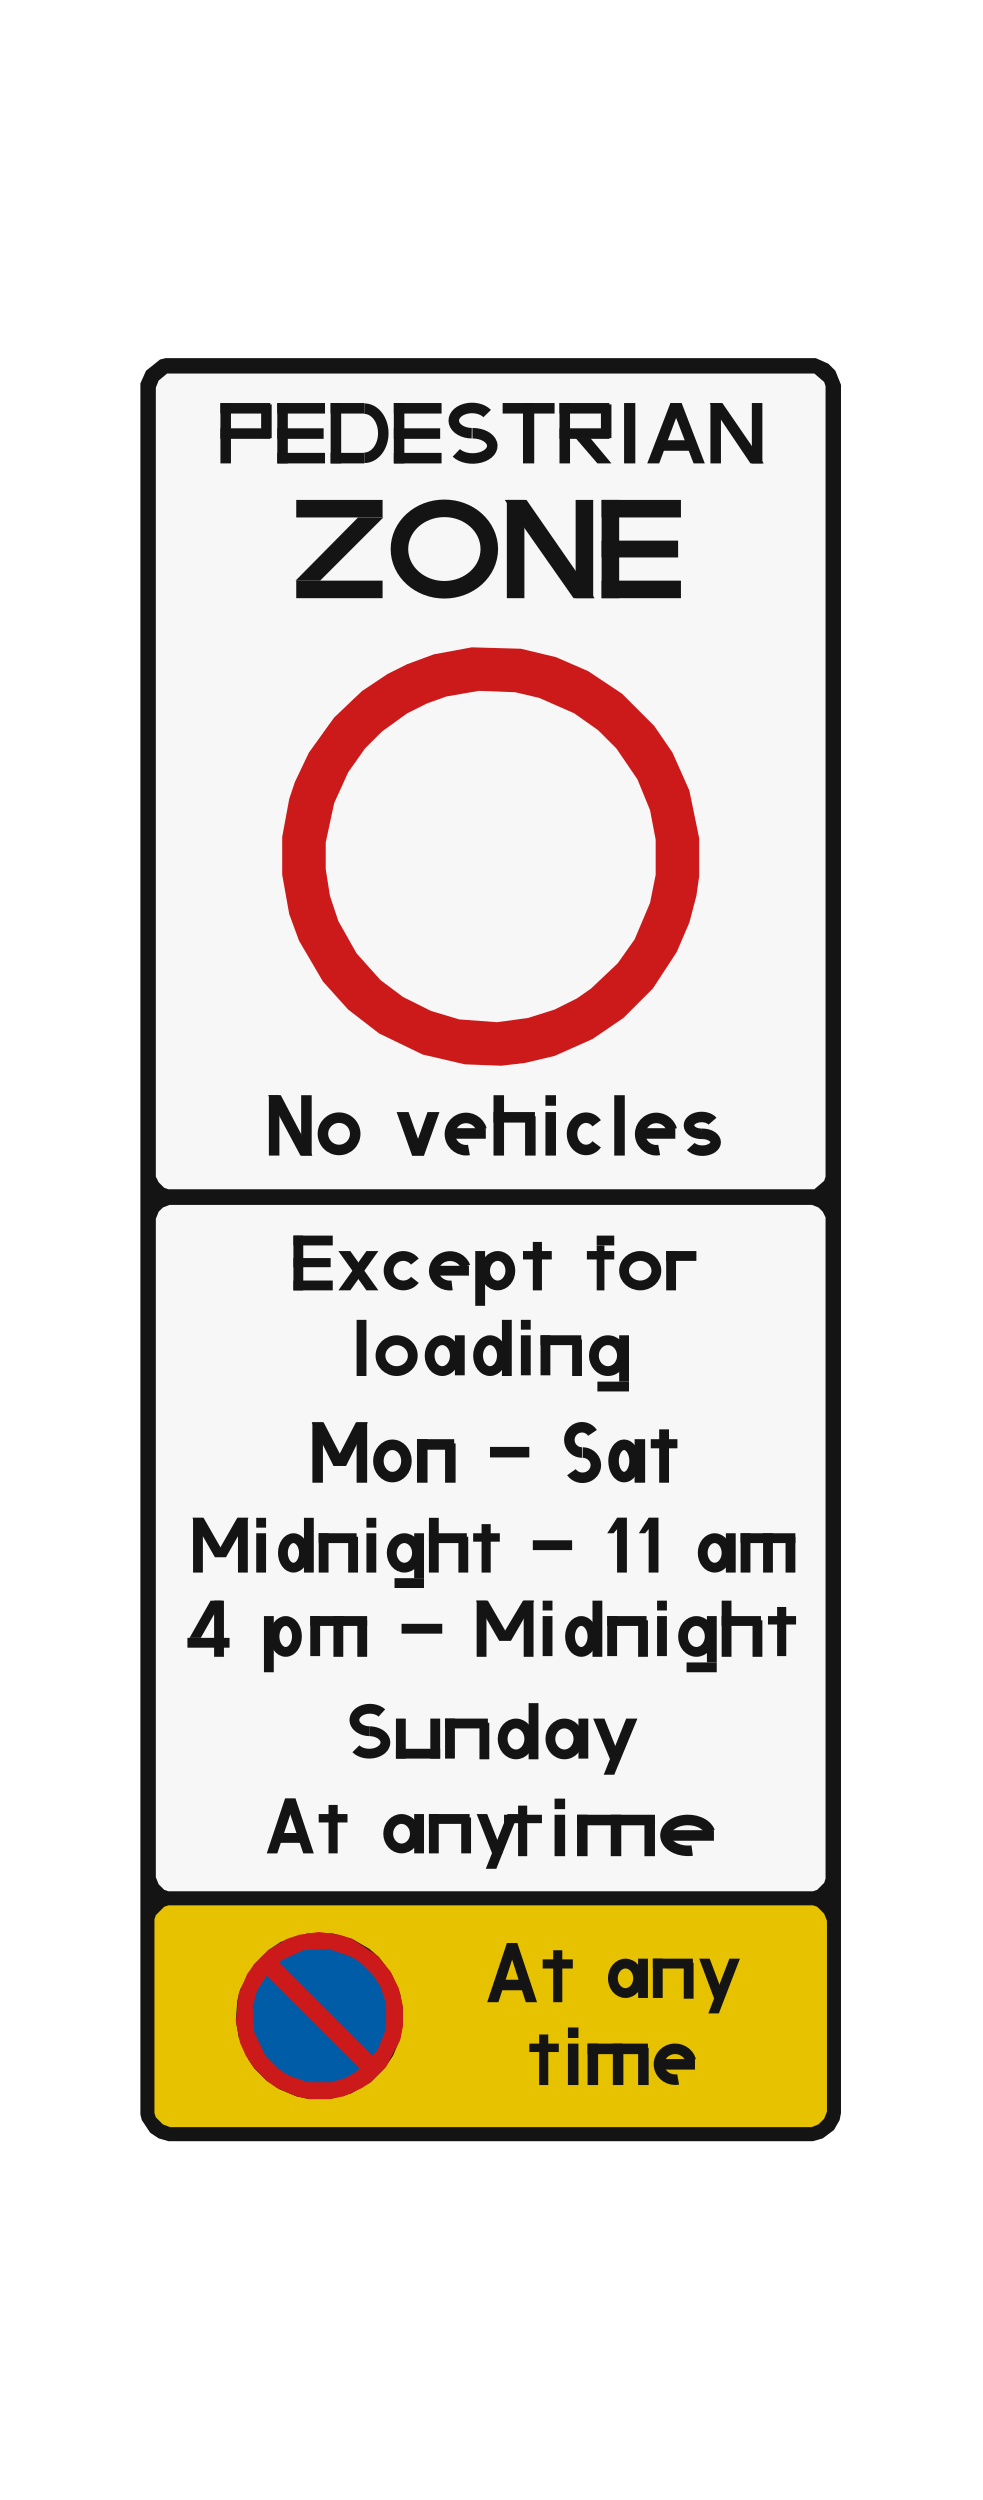
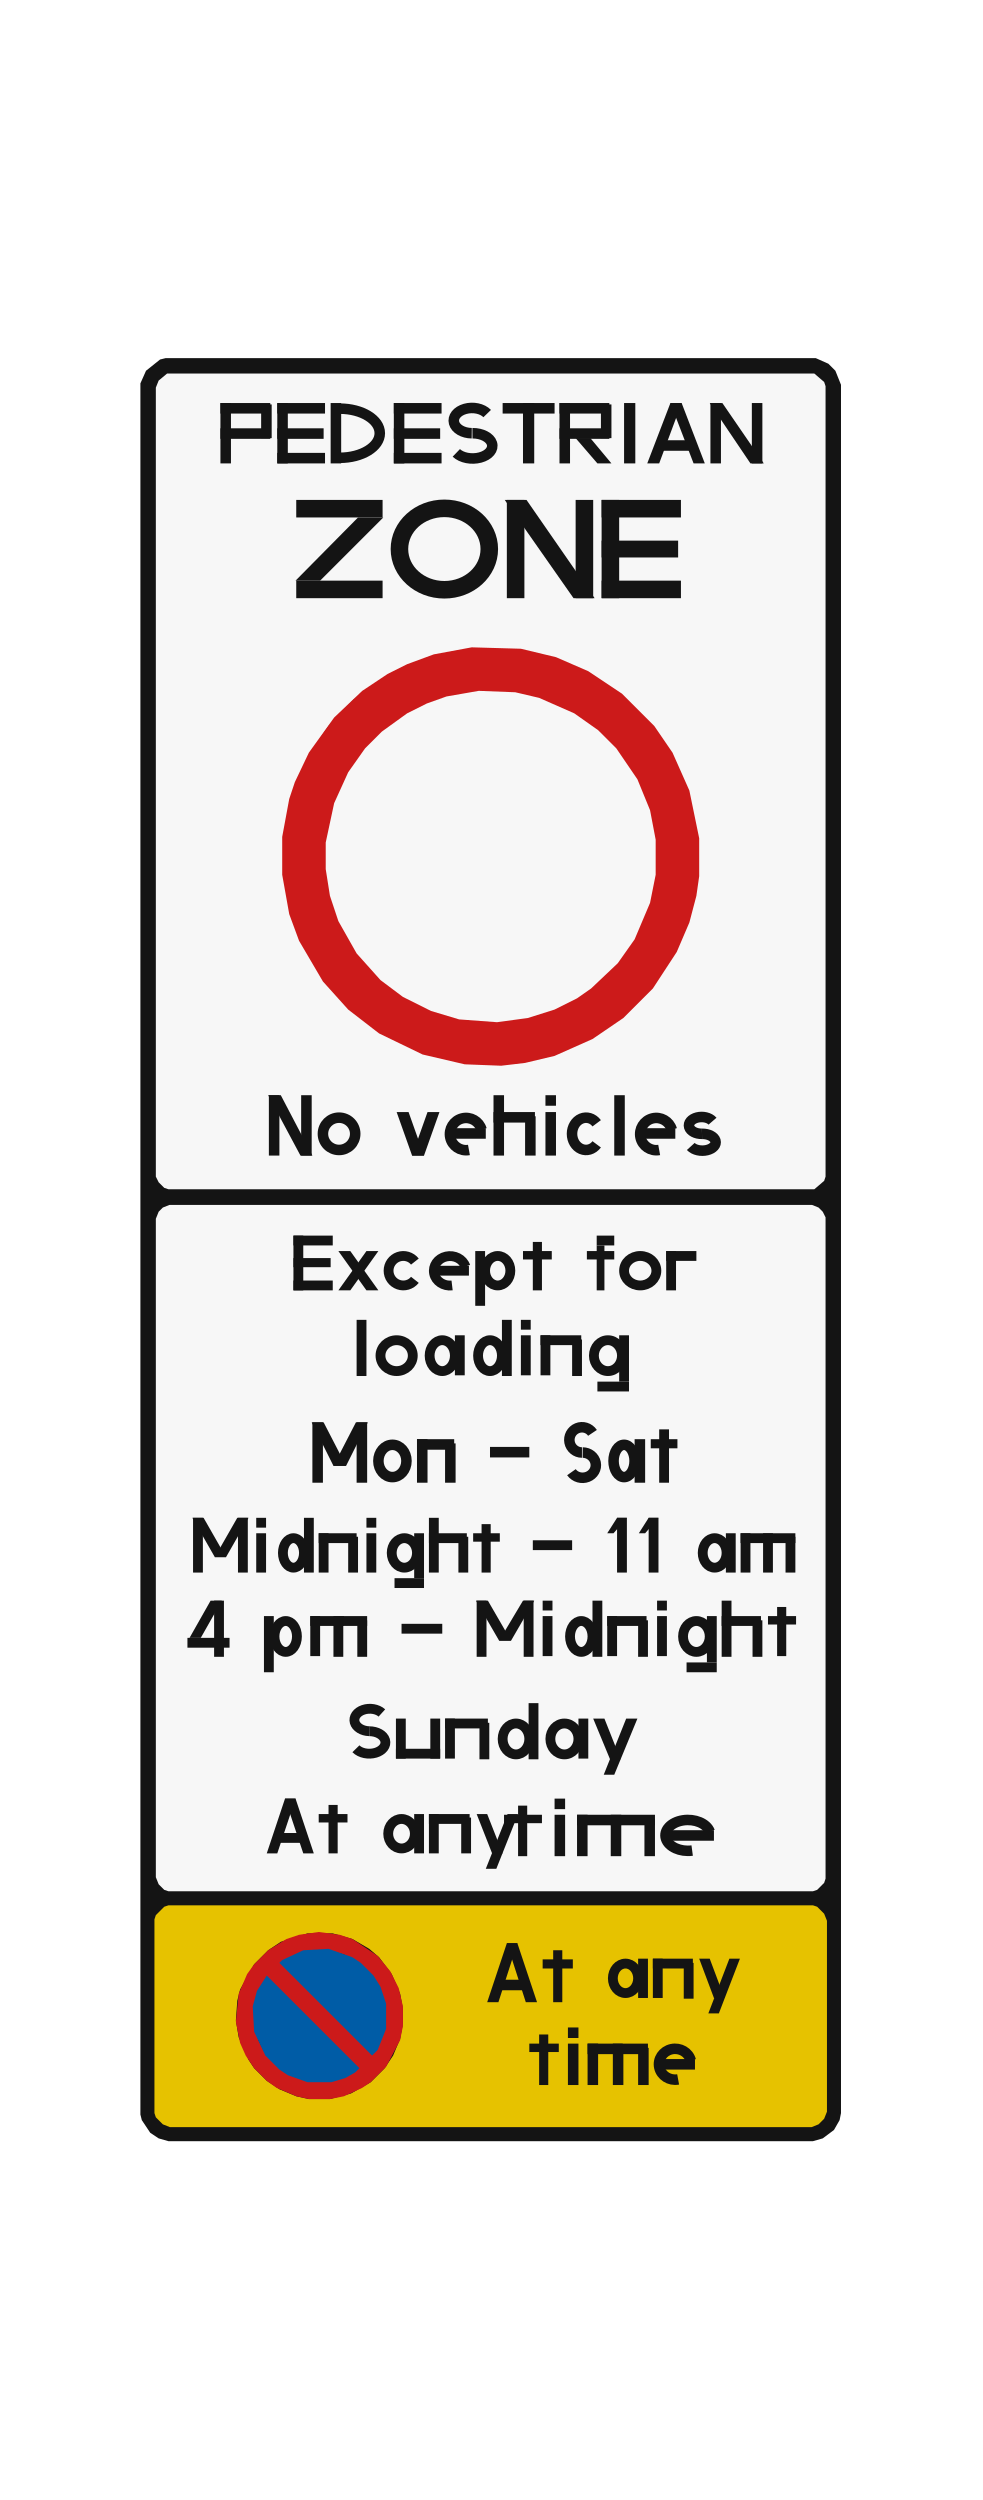
<svg xmlns="http://www.w3.org/2000/svg" viewBox="-0.7 -1.78 1.4 3.559" width="160" height="407" role="img">
  <rect x="-0.5" y="-1.271" width="1.0" height="2.542" fill="none" />
  <path d="M-0.472,-1.269 -0.492,-1.253 -0.5,-1.235 -0.5,1.231 -0.498,1.239 -0.486,1.257 -0.474,1.265 -0.46,1.269 0.458,1.269 0.472,1.265 0.488,1.253 0.496,1.239 0.498,1.229 0.498,-1.233 0.49,-1.253 0.48,-1.263 0.462,-1.271 -0.464,-1.271Z" fill="#141414" fill-rule="evenodd" />
  <path d="M-0.468,-0.061 -0.474,-0.055 -0.478,-0.045 -0.478,0.893 -0.474,0.903 -0.466,0.911 -0.46,0.913 0.458,0.913 0.464,0.911 0.474,0.901 0.476,0.895 0.476,-0.047 0.472,-0.055 0.466,-0.061 0.456,-0.065 -0.458,-0.065ZM-0.018,-0.799 -0.064,-0.791 -0.092,-0.781 -0.12,-0.767 -0.156,-0.741 -0.182,-0.715 -0.206,-0.681 -0.226,-0.637 -0.238,-0.581 -0.238,-0.543 -0.232,-0.505 -0.22,-0.469 -0.194,-0.423 -0.158,-0.383 -0.126,-0.359 -0.086,-0.339 -0.046,-0.327 0.008,-0.323 0.052,-0.329 0.09,-0.341 0.122,-0.357 0.142,-0.371 0.182,-0.409 0.206,-0.443 0.228,-0.495 0.236,-0.535 0.236,-0.585 0.228,-0.627 0.21,-0.671 0.18,-0.715 0.152,-0.743 0.118,-0.767 0.068,-0.789 0.034,-0.797ZM-0.474,-1.239 -0.478,-1.229 -0.478,-0.105 -0.474,-0.097 -0.466,-0.089 -0.46,-0.087 0.46,-0.087 0.474,-0.099 0.476,-0.105 0.476,-1.231 0.474,-1.237 0.46,-1.249 -0.462,-1.249ZM-0.028,-0.857 0.042,-0.855 0.092,-0.843 0.138,-0.823 0.186,-0.791 0.23,-0.747 0.256,-0.709 0.28,-0.655 0.294,-0.587 0.294,-0.533 0.29,-0.505 0.28,-0.467 0.262,-0.425 0.228,-0.373 0.188,-0.333 0.144,-0.303 0.09,-0.279 0.048,-0.269 0.014,-0.265 -0.038,-0.267 -0.098,-0.281 -0.16,-0.311 -0.204,-0.345 -0.238,-0.383 -0.272,-0.441 -0.286,-0.479 -0.296,-0.535 -0.296,-0.589 -0.286,-0.643 -0.278,-0.667 -0.258,-0.709 -0.232,-0.747 -0.196,-0.785 -0.148,-0.819 -0.12,-0.833 -0.082,-0.847Z" fill="#F7F7F7" fill-rule="evenodd" />
  <path d="M-0.48,0.953 -0.48,1.229 -0.478,1.235 -0.468,1.245 -0.458,1.249 0.456,1.249 0.466,1.245 0.474,1.237 0.478,1.227 0.478,0.955 0.474,0.945 0.464,0.935 0.458,0.933 -0.46,0.933 -0.466,0.935 -0.478,0.947ZM-0.262,0.973 -0.226,0.973 -0.198,0.981 -0.174,0.995 -0.16,1.007 -0.142,1.031 -0.13,1.059 -0.126,1.081 -0.126,1.101 -0.13,1.123 -0.14,1.147 -0.152,1.165 -0.172,1.185 -0.2,1.201 -0.23,1.209 -0.26,1.209 -0.278,1.205 -0.302,1.195 -0.32,1.183 -0.338,1.165 -0.346,1.153 -0.36,1.121 -0.364,1.097 -0.362,1.069 -0.358,1.053 -0.338,1.017 -0.318,0.997 -0.3,0.985Z" fill="#E6C200" fill-rule="evenodd" />
  <path d="M-0.246,0.971 -0.274,0.975 -0.292,0.981 -0.318,0.997 -0.338,1.017 -0.348,1.031 -0.36,1.059 -0.364,1.099 -0.358,1.129 -0.35,1.147 -0.338,1.165 -0.32,1.183 -0.306,1.193 -0.278,1.205 -0.26,1.209 -0.23,1.209 -0.21,1.205 -0.184,1.193 -0.172,1.185 -0.15,1.163 -0.13,1.125 -0.126,1.105 -0.126,1.077 -0.132,1.051 -0.144,1.027 -0.162,1.005 -0.198,0.981 -0.216,0.975ZM-0.32,1.035 -0.19,1.165 -0.208,1.177 -0.228,1.183 -0.262,1.183 -0.282,1.177 -0.302,1.165 -0.324,1.141 -0.332,1.125 -0.338,1.103 -0.336,1.067ZM-0.268,0.999 -0.232,0.997 -0.21,1.003 -0.186,1.017 -0.166,1.039 -0.152,1.073 -0.152,1.109 -0.164,1.139 -0.17,1.145 -0.3,1.015ZM-0.028,-0.859 -0.082,-0.849 -0.12,-0.835 -0.148,-0.821 -0.184,-0.797 -0.224,-0.759 -0.26,-0.709 -0.28,-0.667 -0.288,-0.643 -0.298,-0.589 -0.298,-0.535 -0.288,-0.479 -0.274,-0.441 -0.24,-0.383 -0.204,-0.343 -0.16,-0.309 -0.098,-0.279 -0.038,-0.265 0.014,-0.263 0.048,-0.267 0.09,-0.277 0.144,-0.301 0.188,-0.331 0.23,-0.373 0.264,-0.425 0.282,-0.467 0.292,-0.505 0.296,-0.533 0.296,-0.587 0.282,-0.655 0.258,-0.709 0.232,-0.747 0.186,-0.793 0.138,-0.825 0.092,-0.845 0.042,-0.857ZM-0.018,-0.797 0.034,-0.795 0.068,-0.787 0.118,-0.765 0.152,-0.741 0.178,-0.715 0.208,-0.671 0.226,-0.627 0.234,-0.585 0.234,-0.535 0.226,-0.495 0.204,-0.443 0.18,-0.409 0.142,-0.373 0.122,-0.359 0.09,-0.343 0.052,-0.331 0.008,-0.325 -0.046,-0.329 -0.086,-0.341 -0.126,-0.361 -0.158,-0.385 -0.192,-0.423 -0.218,-0.469 -0.23,-0.505 -0.236,-0.543 -0.236,-0.581 -0.224,-0.637 -0.204,-0.681 -0.18,-0.715 -0.156,-0.739 -0.12,-0.765 -0.092,-0.779 -0.064,-0.789Z" fill="#CC1A1A" fill-rule="evenodd" />
  <path d="M-0.32,1.033 -0.334,1.055 -0.34,1.077 -0.338,1.113 -0.322,1.147 -0.302,1.167 -0.29,1.175 -0.262,1.185 -0.228,1.185 -0.208,1.179 -0.194,1.171 -0.188,1.165ZM-0.298,1.011 -0.302,1.015 -0.17,1.147 -0.162,1.139 -0.15,1.109 -0.15,1.073 -0.158,1.049 -0.168,1.033 -0.186,1.015 -0.198,1.007 -0.232,0.995 -0.268,0.997Z" fill="#005CA6" fill-rule="evenodd" />
  <path d="M-0.466,-0.063 -0.464,-0.065 0.462,-0.065 0.464,-0.063 0.46,-0.069 0.462,-0.087 0.458,-0.085 -0.46,-0.085 -0.464,-0.087 -0.462,-0.069Z" fill="#141414" fill-rule="evenodd" />
  <rect x="-0.386" y="-1.207" width="0.015" height="0.086" fill="#141414" />
  <rect x="-0.386" y="-1.207" width="0.071" height="0.015" fill="#141414" />
  <rect x="-0.386" y="-1.171" width="0.071" height="0.015" fill="#141414" />
  <rect x="-0.328" y="-1.205" width="0.015" height="0.048" fill="#141414" />
  <rect x="-0.305" y="-1.207" width="0.015" height="0.086" fill="#141414" />
  <rect x="-0.305" y="-1.207" width="0.068" height="0.015" fill="#141414" />
  <rect x="-0.305" y="-1.171" width="0.066" height="0.015" fill="#141414" />
  <rect x="-0.305" y="-1.136" width="0.068" height="0.015" fill="#141414" />
  <rect x="-0.229" y="-1.207" width="0.015" height="0.086" fill="#141414" />
-   <rect x="-0.229" y="-1.207" width="0.048" height="0.015" fill="#141414" />
-   <rect x="-0.229" y="-1.136" width="0.048" height="0.015" fill="#141414" />
-   <path d="M -0.181 -1.199 A 0.027 0.035 0 0 1 -0.181 -1.129" fill="none" stroke="#141414" stroke-width="0.015" stroke-linecap="butt" stroke-linejoin="miter" />
+   <path d="M -0.216 -1.199 A 0.057 0.035 0 0 1 -0.216 -1.129" fill="none" stroke="#141414" stroke-width="0.015" stroke-linecap="butt" stroke-linejoin="miter" />
  <rect x="-0.139" y="-1.207" width="0.015" height="0.086" fill="#141414" />
  <rect x="-0.139" y="-1.207" width="0.068" height="0.015" fill="#141414" />
  <rect x="-0.139" y="-1.171" width="0.066" height="0.015" fill="#141414" />
  <rect x="-0.139" y="-1.136" width="0.068" height="0.015" fill="#141414" />
  <path d="M -0.006 -1.192 A 0.026 0.018 0 1 0 -0.028 -1.164" fill="none" stroke="#141414" stroke-width="0.015" stroke-linecap="butt" stroke-linejoin="miter" />
  <path d="M -0.050 -1.136 A 0.028 0.018 0 1 0 -0.027 -1.164" fill="none" stroke="#141414" stroke-width="0.015" stroke-linecap="butt" stroke-linejoin="miter" />
  <rect x="0.016" y="-1.207" width="0.074" height="0.015" fill="#141414" />
  <rect x="0.045" y="-1.207" width="0.016" height="0.086" fill="#141414" />
  <rect x="0.097" y="-1.207" width="0.015" height="0.086" fill="#141414" />
  <rect x="0.097" y="-1.207" width="0.071" height="0.015" fill="#141414" />
  <rect x="0.097" y="-1.171" width="0.071" height="0.015" fill="#141414" />
  <rect x="0.156" y="-1.205" width="0.015" height="0.048" fill="#141414" />
  <polygon points="0.12,-1.157 0.141,-1.157 0.171,-1.121 0.151,-1.121" fill="#141414" />
  <rect x="0.189" y="-1.207" width="0.016" height="0.086" fill="#141414" />
  <polygon points="0.255,-1.207 0.271,-1.207 0.239,-1.121 0.222,-1.121" fill="#141414" />
  <polygon points="0.255,-1.207 0.271,-1.207 0.304,-1.121 0.288,-1.121" fill="#141414" />
  <rect x="0.242" y="-1.154" width="0.043" height="0.015" fill="#141414" />
  <rect x="0.312" y="-1.207" width="0.015" height="0.086" fill="#141414" />
  <rect x="0.371" y="-1.207" width="0.015" height="0.086" fill="#141414" />
  <polygon points="0.311,-1.207 0.329,-1.207 0.388,-1.121 0.369,-1.121" fill="#141414" />
  <rect x="-0.278" y="-1.069" width="0.123" height="0.025" fill="#141414" />
  <rect x="-0.278" y="-0.954" width="0.123" height="0.025" fill="#141414" />
  <polygon points="-0.19,-1.044 -0.154,-1.044 -0.244,-0.954 -0.279,-0.954" fill="#141414" />
  <ellipse cx="-0.067" cy="-0.999" rx="0.064" ry="0.058" fill="none" stroke="#141414" stroke-width="0.025" stroke-linecap="butt" />
  <rect x="0.022" y="-1.069" width="0.025" height="0.14" fill="#141414" />
  <rect x="0.12" y="-1.069" width="0.025" height="0.14" fill="#141414" />
  <polygon points="0.019,-1.069 0.05,-1.069 0.147,-0.929 0.117,-0.929" fill="#141414" />
  <rect x="0.157" y="-1.069" width="0.025" height="0.14" fill="#141414" />
  <rect x="0.157" y="-1.069" width="0.113" height="0.025" fill="#141414" />
  <rect x="0.157" y="-1.011" width="0.109" height="0.024" fill="#141414" />
  <rect x="0.157" y="-0.954" width="0.113" height="0.025" fill="#141414" />
  <rect x="-0.317" y="-0.221" width="0.015" height="0.086" fill="#141414" />
  <rect x="-0.271" y="-0.221" width="0.015" height="0.086" fill="#141414" />
  <polygon points="-0.318,-0.221 -0.3,-0.221 -0.255,-0.135 -0.272,-0.135" fill="#141414" />
  <ellipse cx="-0.217" cy="-0.166" rx="0.023" ry="0.023" fill="none" stroke="#141414" stroke-width="0.015" stroke-linecap="butt" />
  <polygon points="-0.135,-0.197 -0.118,-0.197 -0.096,-0.135 -0.113,-0.135" fill="#141414" />
  <polygon points="-0.091,-0.197 -0.074,-0.197 -0.096,-0.135 -0.113,-0.135" fill="#141414" />
  <path d="M -0.014 -0.172 A 0.023 0.023 0 1 0 -0.032 -0.143" fill="none" stroke="#141414" stroke-width="0.015" stroke-linecap="butt" stroke-linejoin="miter" />
  <rect x="-0.063" y="-0.174" width="0.055" height="0.015" fill="#141414" />
  <rect x="0.003" y="-0.221" width="0.015" height="0.086" fill="#141414" />
  <rect x="0.003" y="-0.197" width="0.059" height="0.015" fill="#141414" />
  <rect x="0.048" y="-0.191" width="0.015" height="0.056" fill="#141414" />
  <rect x="0.077" y="-0.197" width="0.015" height="0.062" fill="#141414" />
  <rect x="0.077" y="-0.221" width="0.015" height="0.015" fill="#141414" />
  <path d="M 0.150 -0.181 A 0.020 0.023 0 1 0 0.150 -0.151" fill="none" stroke="#141414" stroke-width="0.015" stroke-linecap="butt" stroke-linejoin="miter" />
  <rect x="0.175" y="-0.221" width="0.015" height="0.086" fill="#141414" />
  <path d="M 0.257 -0.172 A 0.023 0.023 0 1 0 0.239 -0.143" fill="none" stroke="#141414" stroke-width="0.015" stroke-linecap="butt" stroke-linejoin="miter" />
  <rect x="0.207" y="-0.174" width="0.055" height="0.015" fill="#141414" />
  <path d="M 0.315 -0.184 A 0.018 0.012 0 1 0 0.300 -0.166" fill="none" stroke="#141414" stroke-width="0.015" stroke-linecap="butt" stroke-linejoin="miter" />
  <path d="M 0.284 -0.148 A 0.019 0.012 0 1 0 0.300 -0.166" fill="none" stroke="#141414" stroke-width="0.015" stroke-linecap="butt" stroke-linejoin="miter" />
  <rect x="-0.282" y="-0.021" width="0.014" height="0.078" fill="#141414" />
  <rect x="-0.282" y="-0.021" width="0.056" height="0.014" fill="#141414" />
  <rect x="-0.282" y="0.011" width="0.053" height="0.013" fill="#141414" />
  <rect x="-0.282" y="0.043" width="0.056" height="0.014" fill="#141414" />
  <polygon points="-0.218,0.001 -0.201,0.001 -0.161,0.057 -0.178,0.057" fill="#141414" />
  <polygon points="-0.178,0.001 -0.161,0.001 -0.201,0.057 -0.218,0.057" fill="#141414" />
  <path d="M -0.109 0.016 A 0.021 0.021 0 1 0 -0.109 0.042" fill="none" stroke="#141414" stroke-width="0.014" stroke-linecap="butt" stroke-linejoin="miter" />
  <path d="M -0.037 0.023 A 0.023 0.021 0 1 0 -0.056 0.050" fill="none" stroke="#141414" stroke-width="0.014" stroke-linecap="butt" stroke-linejoin="miter" />
  <rect x="-0.087" y="0.022" width="0.055" height="0.014" fill="#141414" />
  <rect x="-0.023" y="0.001" width="0.014" height="0.078" fill="#141414" />
  <ellipse cx="0.009" cy="0.029" rx="0.018" ry="0.021" fill="none" stroke="#141414" stroke-width="0.014" stroke-linecap="butt" />
  <rect x="0.059" y="-0.012" width="0.013" height="0.069" fill="#141414" />
  <rect x="0.045" y="0.001" width="0.041" height="0.012" fill="#141414" />
  <rect x="0.15" y="-0.007" width="0.011" height="0.064" fill="#141414" />
  <rect x="0.15" y="-0.021" width="0.025" height="0.014" fill="#141414" />
  <rect x="0.136" y="0.001" width="0.039" height="0.012" fill="#141414" />
  <ellipse cx="0.212" cy="0.029" rx="0.023" ry="0.021" fill="none" stroke="#141414" stroke-width="0.014" stroke-linecap="butt" />
  <rect x="0.249" y="0.001" width="0.014" height="0.056" fill="#141414" />
  <rect x="0.249" y="0.001" width="0.043" height="0.014" fill="#141414" />
  <rect x="-0.192" y="0.099" width="0.014" height="0.08" fill="#141414" />
  <ellipse cx="-0.135" cy="0.15" rx="0.023" ry="0.022" fill="none" stroke="#141414" stroke-width="0.014" stroke-linecap="butt" />
  <ellipse cx="-0.07" cy="0.15" rx="0.018" ry="0.022" fill="none" stroke="#141414" stroke-width="0.014" stroke-linecap="butt" />
  <rect x="-0.052" y="0.121" width="0.014" height="0.057" fill="#141414" />
  <rect x="0.015" y="0.099" width="0.014" height="0.08" fill="#141414" />
  <ellipse cx="-0.002" cy="0.15" rx="0.017" ry="0.022" fill="none" stroke="#141414" stroke-width="0.014" stroke-linecap="butt" />
  <rect x="0.042" y="0.121" width="0.014" height="0.057" fill="#141414" />
  <rect x="0.042" y="0.099" width="0.014" height="0.014" fill="#141414" />
  <rect x="0.07" y="0.121" width="0.014" height="0.057" fill="#141414" />
  <rect x="0.07" y="0.121" width="0.058" height="0.014" fill="#141414" />
  <rect x="0.115" y="0.127" width="0.014" height="0.052" fill="#141414" />
  <ellipse cx="0.166" cy="0.15" rx="0.02" ry="0.022" fill="none" stroke="#141414" stroke-width="0.014" stroke-linecap="butt" />
  <rect x="0.182" y="0.121" width="0.014" height="0.066" fill="#141414" />
  <rect x="0.151" y="0.187" width="0.045" height="0.014" fill="#141414" />
  <rect x="-0.255" y="0.245" width="0.015" height="0.086" fill="#141414" />
  <rect x="-0.192" y="0.245" width="0.015" height="0.086" fill="#141414" />
  <polygon points="-0.256,0.245 -0.239,0.245 -0.207,0.307 -0.225,0.307" fill="#141414" />
  <polygon points="-0.193,0.245 -0.176,0.245 -0.207,0.307 -0.225,0.307" fill="#141414" />
  <ellipse cx="-0.141" cy="0.3" rx="0.02" ry="0.023" fill="none" stroke="#141414" stroke-width="0.015" stroke-linecap="butt" />
  <rect x="-0.106" y="0.269" width="0.015" height="0.062" fill="#141414" />
  <rect x="-0.106" y="0.269" width="0.053" height="0.015" fill="#141414" />
  <rect x="-0.066" y="0.275" width="0.015" height="0.056" fill="#141414" />
  <rect x="-0.002" y="0.28" width="0.056" height="0.015" fill="#141414" />
  <path d="M 0.144 0.260 A 0.018 0.018 0 1 0 0.129 0.288" fill="none" stroke="#141414" stroke-width="0.015" stroke-linecap="butt" stroke-linejoin="miter" />
  <path d="M 0.114 0.316 A 0.019 0.018 0 1 0 0.130 0.288" fill="none" stroke="#141414" stroke-width="0.015" stroke-linecap="butt" stroke-linejoin="miter" />
  <ellipse cx="0.189" cy="0.3" rx="0.015" ry="0.023" fill="none" stroke="#141414" stroke-width="0.015" stroke-linecap="butt" />
  <rect x="0.204" y="0.269" width="0.015" height="0.062" fill="#141414" />
  <rect x="0.239" y="0.255" width="0.014" height="0.076" fill="#141414" />
  <rect x="0.227" y="0.269" width="0.038" height="0.013" fill="#141414" />
  <rect x="-0.425" y="0.381" width="0.014" height="0.078" fill="#141414" />
  <rect x="-0.361" y="0.381" width="0.014" height="0.078" fill="#141414" />
  <polygon points="-0.426,0.381 -0.41,0.381 -0.378,0.437 -0.394,0.437" fill="#141414" />
  <polygon points="-0.362,0.381 -0.346,0.381 -0.378,0.437 -0.394,0.437" fill="#141414" />
  <rect x="-0.335" y="0.403" width="0.014" height="0.056" fill="#141414" />
  <rect x="-0.335" y="0.381" width="0.014" height="0.014" fill="#141414" />
  <rect x="-0.267" y="0.381" width="0.014" height="0.078" fill="#141414" />
  <ellipse cx="-0.282" cy="0.431" rx="0.015" ry="0.021" fill="none" stroke="#141414" stroke-width="0.014" stroke-linecap="butt" />
  <rect x="-0.246" y="0.403" width="0.014" height="0.056" fill="#141414" />
  <rect x="-0.246" y="0.403" width="0.054" height="0.014" fill="#141414" />
  <rect x="-0.204" y="0.408" width="0.014" height="0.051" fill="#141414" />
  <rect x="-0.178" y="0.403" width="0.014" height="0.056" fill="#141414" />
  <rect x="-0.178" y="0.381" width="0.014" height="0.014" fill="#141414" />
  <ellipse cx="-0.124" cy="0.431" rx="0.018" ry="0.021" fill="none" stroke="#141414" stroke-width="0.014" stroke-linecap="butt" />
  <rect x="-0.11" y="0.403" width="0.014" height="0.064" fill="#141414" />
  <rect x="-0.138" y="0.467" width="0.042" height="0.014" fill="#141414" />
  <rect x="-0.089" y="0.381" width="0.014" height="0.078" fill="#141414" />
  <rect x="-0.089" y="0.403" width="0.054" height="0.014" fill="#141414" />
  <rect x="-0.047" y="0.408" width="0.014" height="0.051" fill="#141414" />
  <rect x="-0.014" y="0.39" width="0.013" height="0.069" fill="#141414" />
  <rect x="-0.026" y="0.403" width="0.038" height="0.012" fill="#141414" />
  <rect x="0.059" y="0.413" width="0.056" height="0.014" fill="#141414" />
  <rect x="0.179" y="0.381" width="0.014" height="0.078" fill="#141414" />
  <polygon points="0.179,0.381 0.165,0.403 0.174,0.403 0.193,0.381" fill="#141414" />
  <rect x="0.224" y="0.381" width="0.014" height="0.078" fill="#141414" />
  <polygon points="0.224,0.381 0.21,0.403 0.219,0.403 0.238,0.381" fill="#141414" />
  <ellipse cx="0.318" cy="0.431" rx="0.017" ry="0.021" fill="none" stroke="#141414" stroke-width="0.014" stroke-linecap="butt" />
  <rect x="0.334" y="0.403" width="0.014" height="0.056" fill="#141414" />
  <rect x="0.355" y="0.403" width="0.014" height="0.056" fill="#141414" />
  <rect x="0.355" y="0.403" width="0.046" height="0.014" fill="#141414" />
  <rect x="0.387" y="0.408" width="0.014" height="0.051" fill="#141414" />
  <rect x="0.387" y="0.403" width="0.046" height="0.014" fill="#141414" />
  <rect x="0.419" y="0.408" width="0.014" height="0.051" fill="#141414" />
  <rect x="-0.395" y="0.499" width="0.014" height="0.08" fill="#141414" />
  <polygon points="-0.4,0.499 -0.384,0.499 -0.414,0.552 -0.43,0.552" fill="#141414" />
  <rect x="-0.433" y="0.552" width="0.06" height="0.014" fill="#141414" />
  <rect x="-0.324" y="0.521" width="0.014" height="0.08" fill="#141414" />
  <ellipse cx="-0.293" cy="0.55" rx="0.016" ry="0.022" fill="none" stroke="#141414" stroke-width="0.014" stroke-linecap="butt" />
  <rect x="-0.258" y="0.521" width="0.014" height="0.057" fill="#141414" />
  <rect x="-0.258" y="0.521" width="0.048" height="0.014" fill="#141414" />
  <rect x="-0.225" y="0.527" width="0.014" height="0.052" fill="#141414" />
  <rect x="-0.225" y="0.521" width="0.048" height="0.014" fill="#141414" />
  <rect x="-0.191" y="0.527" width="0.014" height="0.052" fill="#141414" />
  <rect x="-0.128" y="0.532" width="0.058" height="0.014" fill="#141414" />
  <rect x="-0.021" y="0.499" width="0.014" height="0.08" fill="#141414" />
  <rect x="0.046" y="0.499" width="0.014" height="0.08" fill="#141414" />
  <polygon points="-0.022,0.499 -0.005,0.499 0.028,0.556 0.011,0.556" fill="#141414" />
  <polygon points="0.045,0.499 0.061,0.499 0.028,0.556 0.011,0.556" fill="#141414" />
  <rect x="0.073" y="0.521" width="0.014" height="0.057" fill="#141414" />
  <rect x="0.073" y="0.499" width="0.014" height="0.014" fill="#141414" />
  <rect x="0.144" y="0.499" width="0.014" height="0.08" fill="#141414" />
  <ellipse cx="0.128" cy="0.55" rx="0.016" ry="0.022" fill="none" stroke="#141414" stroke-width="0.014" stroke-linecap="butt" />
  <rect x="0.165" y="0.521" width="0.014" height="0.057" fill="#141414" />
  <rect x="0.165" y="0.521" width="0.056" height="0.014" fill="#141414" />
  <rect x="0.209" y="0.527" width="0.014" height="0.052" fill="#141414" />
  <rect x="0.236" y="0.521" width="0.014" height="0.057" fill="#141414" />
  <rect x="0.236" y="0.499" width="0.014" height="0.014" fill="#141414" />
  <ellipse cx="0.292" cy="0.55" rx="0.019" ry="0.022" fill="none" stroke="#141414" stroke-width="0.014" stroke-linecap="butt" />
  <rect x="0.307" y="0.521" width="0.014" height="0.066" fill="#141414" />
  <rect x="0.278" y="0.587" width="0.043" height="0.014" fill="#141414" />
  <rect x="0.328" y="0.499" width="0.014" height="0.08" fill="#141414" />
  <rect x="0.328" y="0.521" width="0.056" height="0.014" fill="#141414" />
  <rect x="0.372" y="0.527" width="0.014" height="0.052" fill="#141414" />
  <rect x="0.407" y="0.508" width="0.013" height="0.07" fill="#141414" />
  <rect x="0.394" y="0.521" width="0.04" height="0.012" fill="#141414" />
  <path d="M -0.156 0.659 A 0.022 0.016 0 1 0 -0.174 0.685" fill="none" stroke="#141414" stroke-width="0.014" stroke-linecap="butt" stroke-linejoin="miter" />
  <path d="M -0.193 0.710 A 0.023 0.016 0 1 0 -0.174 0.685" fill="none" stroke="#141414" stroke-width="0.014" stroke-linecap="butt" stroke-linejoin="miter" />
  <rect x="-0.136" y="0.667" width="0.014" height="0.057" fill="#141414" />
  <rect x="-0.087" y="0.667" width="0.014" height="0.057" fill="#141414" />
  <rect x="-0.136" y="0.71" width="0.063" height="0.014" fill="#141414" />
  <rect x="-0.066" y="0.667" width="0.014" height="0.057" fill="#141414" />
  <rect x="-0.066" y="0.667" width="0.061" height="0.014" fill="#141414" />
  <rect x="-0.017" y="0.673" width="0.014" height="0.052" fill="#141414" />
  <rect x="0.053" y="0.645" width="0.014" height="0.08" fill="#141414" />
  <ellipse cx="0.035" cy="0.696" rx="0.019" ry="0.022" fill="none" stroke="#141414" stroke-width="0.014" stroke-linecap="butt" />
  <ellipse cx="0.104" cy="0.696" rx="0.02" ry="0.022" fill="none" stroke="#141414" stroke-width="0.014" stroke-linecap="butt" />
  <rect x="0.124" y="0.667" width="0.014" height="0.057" fill="#141414" />
  <polygon points="0.145,0.667 0.161,0.667 0.184,0.725 0.169,0.725" fill="#141414" />
  <polygon points="0.192,0.667 0.208,0.667 0.175,0.747 0.16,0.747" fill="#141414" />
  <polygon points="-0.294,0.781 -0.279,0.781 -0.305,0.859 -0.32,0.859" fill="#141414" />
  <polygon points="-0.294,0.781 -0.279,0.781 -0.253,0.859 -0.268,0.859" fill="#141414" />
  <rect x="-0.304" y="0.83" width="0.035" height="0.014" fill="#141414" />
  <rect x="-0.232" y="0.79" width="0.013" height="0.069" fill="#141414" />
  <rect x="-0.246" y="0.803" width="0.041" height="0.012" fill="#141414" />
  <ellipse cx="-0.128" cy="0.831" rx="0.019" ry="0.021" fill="none" stroke="#141414" stroke-width="0.014" stroke-linecap="butt" />
  <rect x="-0.11" y="0.803" width="0.014" height="0.056" fill="#141414" />
  <rect x="-0.089" y="0.803" width="0.014" height="0.056" fill="#141414" />
  <rect x="-0.089" y="0.803" width="0.058" height="0.014" fill="#141414" />
  <rect x="-0.043" y="0.808" width="0.014" height="0.051" fill="#141414" />
  <polygon points="-0.021,0.803 -0.006,0.803 0.016,0.859 0.001,0.859" fill="#141414" />
  <polygon points="0.023,0.803 0.038,0.803 0.007,0.881 -0.008,0.881" fill="#141414" />
  <rect x="0.038" y="0.791" width="0.013" height="0.072" fill="#141414" />
  <rect x="0.018" y="0.804" width="0.054" height="0.012" fill="#141414" />
  <rect x="0.09" y="0.804" width="0.015" height="0.059" fill="#141414" />
  <rect x="0.09" y="0.781" width="0.015" height="0.015" fill="#141414" />
  <rect x="0.122" y="0.804" width="0.015" height="0.059" fill="#141414" />
  <rect x="0.122" y="0.804" width="0.063" height="0.015" fill="#141414" />
  <rect x="0.17" y="0.81" width="0.015" height="0.053" fill="#141414" />
  <rect x="0.17" y="0.804" width="0.063" height="0.015" fill="#141414" />
  <rect x="0.218" y="0.81" width="0.015" height="0.053" fill="#141414" />
  <path d="M 0.311 0.828 A 0.032 0.022 0 1 0 0.286 0.855" fill="none" stroke="#141414" stroke-width="0.015" stroke-linecap="butt" stroke-linejoin="miter" />
  <rect x="0.243" y="0.826" width="0.074" height="0.015" fill="#141414" />
  <polygon points="0.022,0.987 0.037,0.987 0.01,1.071 -0.006,1.071" fill="#141414" />
  <polygon points="0.022,0.987 0.037,0.987 0.065,1.071 0.049,1.071" fill="#141414" />
  <rect x="0.011" y="1.039" width="0.037" height="0.015" fill="#141414" />
  <rect x="0.088" y="0.997" width="0.013" height="0.074" fill="#141414" />
  <rect x="0.073" y="1.01" width="0.043" height="0.013" fill="#141414" />
  <ellipse cx="0.191" cy="1.037" rx="0.018" ry="0.021" fill="none" stroke="#141414" stroke-width="0.014" stroke-linecap="butt" />
  <rect x="0.209" y="1.009" width="0.014" height="0.056" fill="#141414" />
  <rect x="0.23" y="1.009" width="0.014" height="0.056" fill="#141414" />
  <rect x="0.23" y="1.009" width="0.057" height="0.014" fill="#141414" />
  <rect x="0.274" y="1.015" width="0.014" height="0.051" fill="#141414" />
  <polygon points="0.296,1.009 0.311,1.009 0.332,1.065 0.317,1.065" fill="#141414" />
  <polygon points="0.339,1.009 0.354,1.009 0.324,1.087 0.309,1.087" fill="#141414" />
  <rect x="0.068" y="1.117" width="0.013" height="0.072" fill="#141414" />
  <rect x="0.054" y="1.13" width="0.042" height="0.012" fill="#141414" />
  <rect x="0.109" y="1.13" width="0.015" height="0.059" fill="#141414" />
  <rect x="0.109" y="1.107" width="0.015" height="0.015" fill="#141414" />
  <rect x="0.137" y="1.13" width="0.015" height="0.059" fill="#141414" />
  <rect x="0.137" y="1.13" width="0.05" height="0.015" fill="#141414" />
  <rect x="0.173" y="1.136" width="0.015" height="0.053" fill="#141414" />
  <rect x="0.173" y="1.13" width="0.05" height="0.015" fill="#141414" />
  <rect x="0.209" y="1.136" width="0.015" height="0.053" fill="#141414" />
  <path d="M 0.284 1.154 A 0.023 0.022 0 1 0 0.266 1.181" fill="none" stroke="#141414" stroke-width="0.015" stroke-linecap="butt" stroke-linejoin="miter" />
  <rect x="0.234" y="1.152" width="0.056" height="0.015" fill="#141414" />
</svg>
